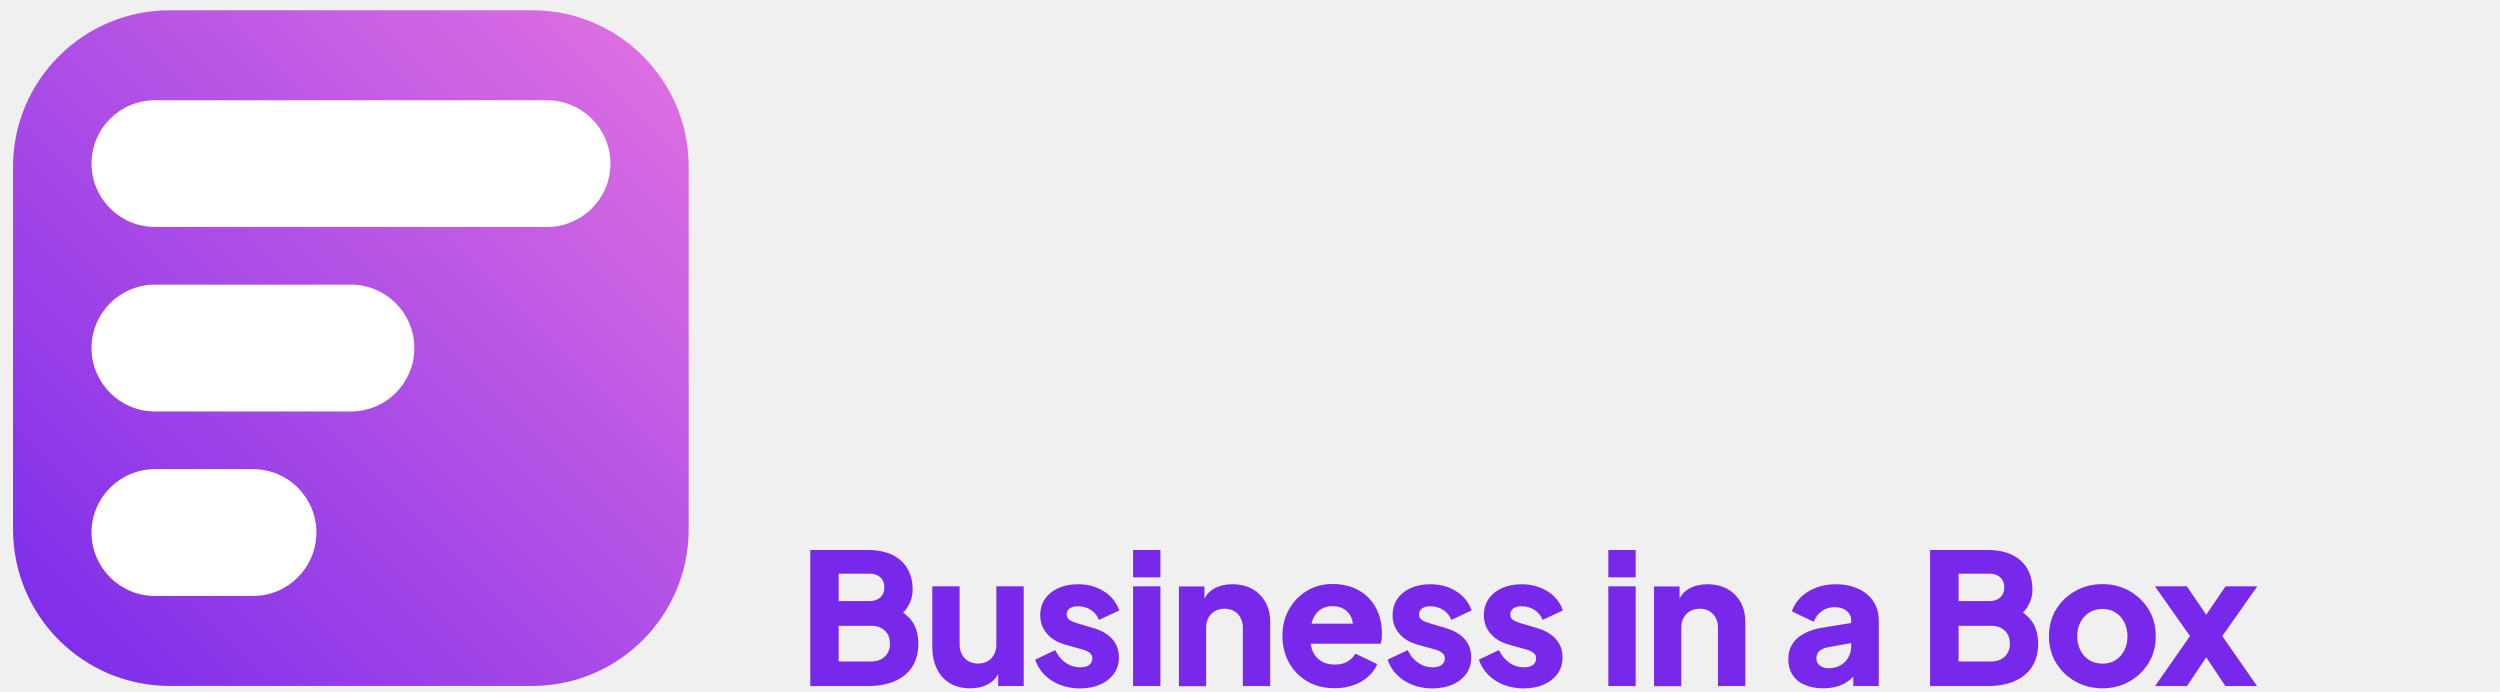
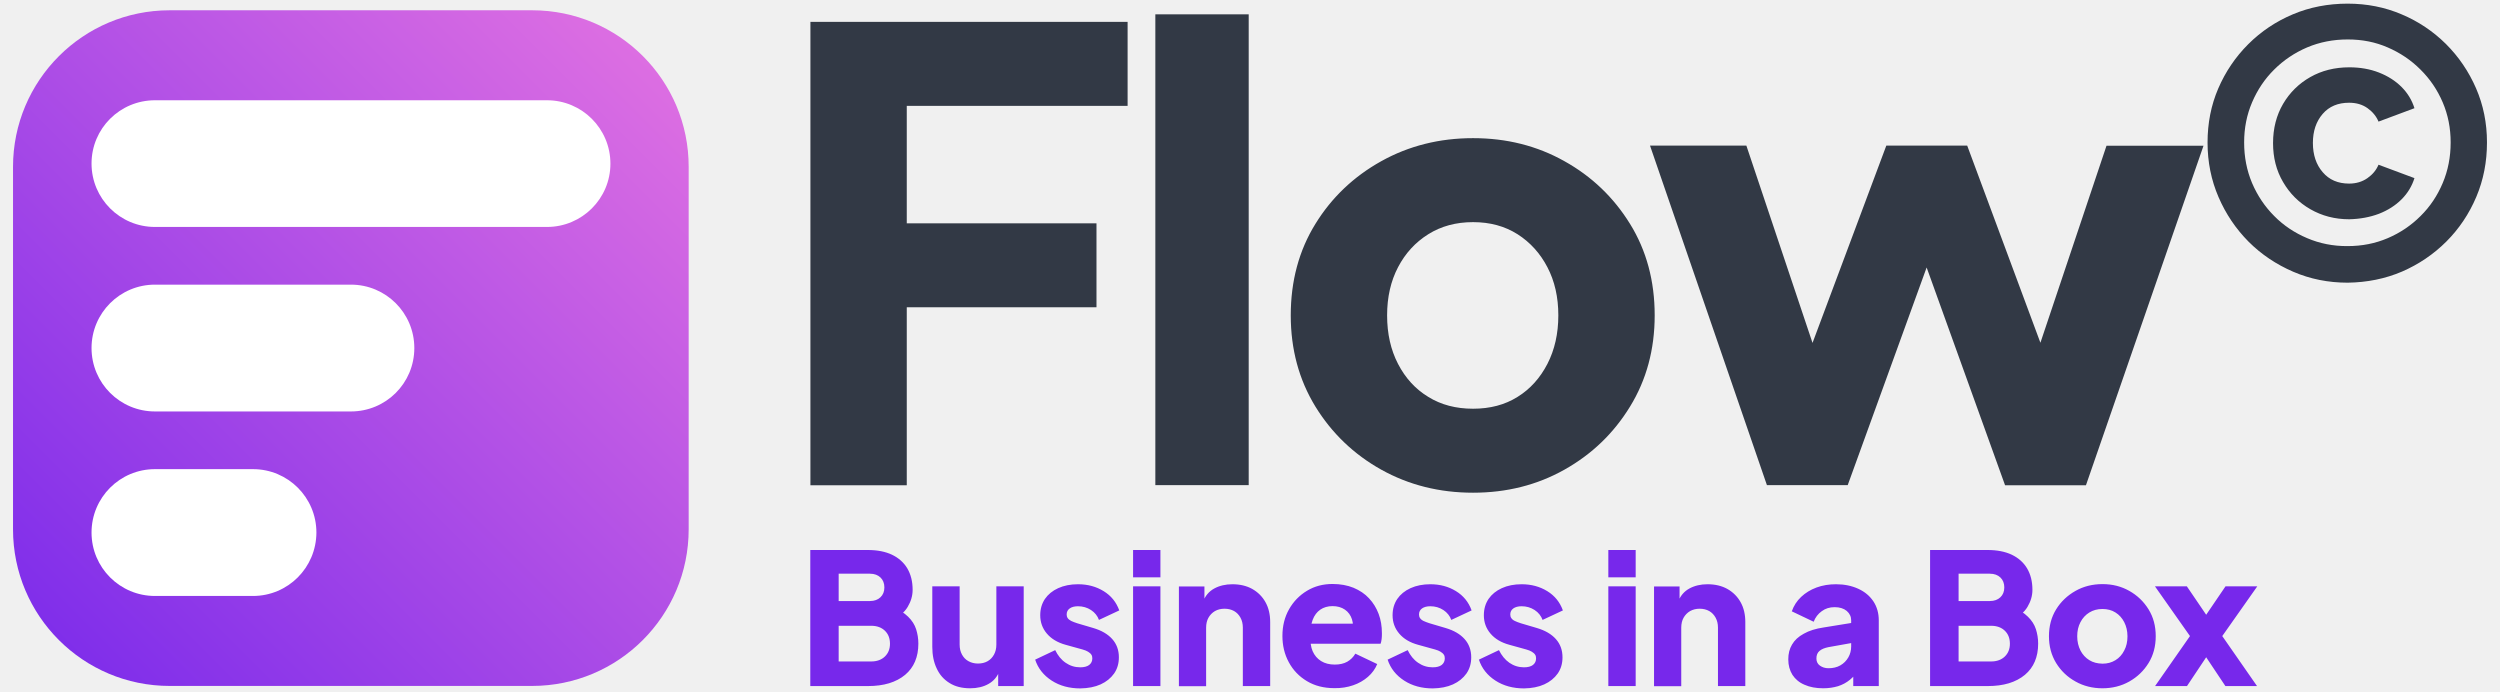
<svg xmlns="http://www.w3.org/2000/svg" xmlns:xlink="http://www.w3.org/1999/xlink" version="1.1" id="Layer_1" x="0px" y="0px" viewBox="0 0 1920 531.3" style="enable-background:new 0 0 1920 531.3;" xml:space="preserve">
  <style type="text/css">
- 	.st0{fill:#F0F0F3;}
+ 	.st0{fill:#323945;}
	.st1{fill:#7728EB;}
	.st2{fill:#FFFFFF;}
	.st3{fill:#E876E1;}
- 	.st4{fill:#F0F0F3;}
+ 	.st4{fill:#1D1D1B;}
</style>
  <g>
    <g>
      <path class="st0" d="M1827,164.2c6.9-2.7,12.7-6.4,17.4-11.1c4.7-4.7,8-10.2,9.9-16.3l-27.6-10.3c-1.7,4.1-4.5,7.5-8.5,10.3    c-4,2.8-8.7,4.2-14.1,4.2c-8.5,0-15.3-2.9-20.3-8.8c-5-5.8-7.5-13.3-7.5-22.4c0-9.1,2.5-16.5,7.5-22.3c5-5.8,11.8-8.6,20.3-8.6    c5.6,0,10.3,1.4,14.2,4.2c3.9,2.8,6.7,6.2,8.4,10.3l27.6-10.3c-1.9-6.1-5.2-11.6-9.9-16.3c-4.7-4.7-10.5-8.4-17.4-11.1    c-6.9-2.7-14.5-4-22.8-4c-11.1,0-21.1,2.5-29.9,7.5c-8.8,5-15.8,11.9-20.9,20.6c-5.1,8.7-7.7,18.8-7.7,30.1    c0,11.1,2.5,21.1,7.7,29.9c5.1,8.8,12.1,15.8,21,20.9c8.9,5.1,18.8,7.7,29.8,7.7C1812.5,168.2,1820.1,166.8,1827,164.2     M1771.9,182.9c-9.7-4.1-18.1-9.7-25.3-17c-7.2-7.2-12.9-15.7-17-25.3c-4.1-9.7-6.1-20.1-6.1-31.2c0-11,2-21.2,6.1-30.8    c4.1-9.6,9.7-18,17-25.2c7.2-7.2,15.7-12.9,25.3-17c9.7-4.1,20.1-6.1,31.2-6.1c11,0,21.2,2,30.6,6.1c9.5,4.1,17.9,9.7,25.2,17    c7.3,7.2,13,15.6,17.1,25.2c4.1,9.6,6.1,19.8,6.1,30.8c0,11.1-2,21.5-6.1,31.2c-4.1,9.7-9.7,18.1-17,25.3    c-7.2,7.2-15.6,12.9-25.2,17c-9.6,4.1-19.8,6.1-30.8,6.1C1791.9,189.1,1781.5,187,1771.9,182.9 M1844.7,208.6    c12.9-5.6,24.3-13.3,34.1-23.1c9.8-9.8,17.5-21.3,23-34.3c5.5-13,8.2-26.9,8.2-41.8c0-14.9-2.8-28.7-8.4-41.6    c-5.6-12.9-13.3-24.2-23.1-34c-9.8-9.7-21.2-17.4-34.1-22.8c-12.9-5.5-26.7-8.2-41.4-8.2c-15,0-29.1,2.7-42.1,8.2    c-13,5.5-24.4,13.1-34.3,23c-9.8,9.8-17.5,21.2-23,34c-5.5,12.8-8.2,26.6-8.2,41.5c0,14.9,2.8,28.8,8.4,41.8    c5.6,13,13.3,24.4,23.1,34.3c9.8,9.8,21.3,17.5,34.3,23.1c13,5.6,26.9,8.4,41.8,8.4C1817.9,216.9,1831.8,214.1,1844.7,208.6     M1419,372.7l73.1-201.6h-24.8l72.6,201.6h62.1l90.3-260.8h-74.5L1554.7,300l25.8-0.5l-69.7-187.7h-62.1l-70.2,187.7l25.8,0.5    l-63.1-188.2h-74l89.8,260.8H1419z M1096.9,304.8c-9.9-6-17.6-14.5-23.2-25.3c-5.6-10.8-8.4-23.2-8.4-37.3c0-14,2.8-26.3,8.4-37    c5.6-10.7,13.3-19.1,23.2-25.3c9.9-6.2,21.3-9.3,34.4-9.3c13.1,0,24.4,3.1,34.2,9.3c9.7,6.2,17.4,14.7,22.9,25.3    c5.6,10.7,8.4,23,8.4,37c0,14-2.8,26.4-8.4,37.3c-5.6,10.8-13.2,19.3-22.9,25.3c-9.7,6.1-21.1,9.1-34.2,9.1    C1118.2,313.9,1106.7,310.9,1096.9,304.8 M1201.5,360.7c21-11.8,37.8-27.9,50.4-48.5c12.6-20.5,18.9-43.9,18.9-70    c0-26.4-6.3-49.8-18.9-70.2c-12.6-20.4-29.4-36.5-50.4-48.2c-21-11.8-44.4-17.7-70.2-17.7c-25.8,0-49.3,5.9-70.5,17.7    c-21.2,11.8-38.1,27.9-50.6,48.2c-12.6,20.4-18.9,43.8-18.9,70.2c0,26.1,6.3,49.4,18.9,70c12.6,20.5,29.5,36.7,50.6,48.5    c21.2,11.8,44.7,17.7,70.5,17.7C1157.1,378.4,1180.5,372.5,1201.5,360.7 M959,11h-71.7v361.6H959V11z M696.4,372.7V236h145.7    v-64.5H696.4V81.3H866V16.8H622.4v355.9H696.4z" />
      <path class="st1" d="M1679.6,526.9l19.8-29.7h-10.1l19.8,29.7h24.3l-26.7-38.4l26.9-38.2h-24.4L1689,480h10.7l-20.2-29.7H1655    l26.9,38.2l-26.8,38.4H1679.6z M1604.6,507c-2.9-1.8-5.2-4.3-6.8-7.4c-1.6-3.2-2.5-6.8-2.5-10.9c0-4.1,0.8-7.7,2.5-10.9    c1.6-3.1,3.9-5.6,6.8-7.4c2.9-1.8,6.3-2.7,10.1-2.7c3.8,0,7.2,0.9,10,2.7c2.9,1.8,5.1,4.3,6.7,7.4c1.6,3.1,2.5,6.8,2.5,10.9    c0,4.1-0.8,7.8-2.5,10.9c-1.6,3.2-3.9,5.7-6.7,7.4c-2.9,1.8-6.2,2.7-10,2.7C1610.8,509.6,1607.5,508.8,1604.6,507 M1635.3,523.4    c6.2-3.5,11.1-8.2,14.8-14.2c3.7-6,5.5-12.9,5.5-20.6c0-7.8-1.8-14.6-5.5-20.6c-3.7-6-8.6-10.7-14.8-14.2    c-6.2-3.5-13-5.2-20.6-5.2c-7.6,0-14.5,1.7-20.7,5.2c-6.2,3.5-11.2,8.2-14.9,14.2c-3.7,6-5.5,12.9-5.5,20.6    c0,7.7,1.8,14.5,5.5,20.6c3.7,6,8.7,10.8,14.9,14.2c6.2,3.5,13.1,5.2,20.7,5.2C1622.2,528.6,1629.1,526.9,1635.3,523.4     M1504.2,440.6h24c3.4,0,6.1,1,8.1,2.9c2,1.9,3,4.5,3,7.6c0,3.2-1,5.7-3,7.6s-4.7,2.9-8.1,2.9h-24V440.6z M1504.2,480.6h25    c4.4,0,7.9,1.3,10.5,3.8c2.6,2.5,3.9,5.8,3.9,10c0,4-1.3,7.3-3.9,9.8c-2.6,2.5-6.1,3.8-10.5,3.8h-25V480.6z M1526.6,526.9    c12.2,0,21.6-2.9,28.5-8.6c6.8-5.7,10.2-13.7,10.2-24c0-3.8-0.6-7.5-1.7-11c-1.1-3.5-3.2-6.8-6.2-9.7c-3-3-7.2-5.6-12.8-7.7v10.7    c5.8-2.8,10-6.3,12.5-10.5c2.5-4.2,3.8-8.5,3.8-13.1c0-6.5-1.4-11.9-4.1-16.5c-2.7-4.5-6.6-8-11.8-10.5    c-5.1-2.4-11.3-3.6-18.5-3.6h-44.2v104.5H1526.6z M1411.6,527c3.4-1.1,6.4-2.7,9.1-4.9c2.7-2.2,5.2-5,7.4-8.3l-4.8,0.8v12.3h19.6    v-50.5c0-5.5-1.4-10.4-4.1-14.5c-2.8-4.2-6.6-7.4-11.6-9.7c-5-2.3-10.7-3.5-17.1-3.5c-5.4,0-10.4,0.8-15,2.5    c-4.6,1.7-8.5,4.1-11.8,7.2c-3.3,3.1-5.7,6.8-7.2,11.1l16.8,8c1.3-3.4,3.4-6.1,6.2-8.1c2.8-2.1,6.1-3.1,9.9-3.1c3.9,0,7,1,9.3,2.9    c2.3,2,3.4,4.4,3.4,7.3v19.9c0,3.1-0.7,5.9-2.2,8.5c-1.5,2.6-3.5,4.6-6.1,6.1c-2.6,1.5-5.7,2.2-9.1,2.2c-2.6,0-4.8-0.7-6.6-2    c-1.8-1.3-2.7-3.1-2.7-5.5c0-2.5,0.8-4.5,2.4-5.8c1.6-1.4,3.9-2.3,6.9-2.9l19.6-3.5v-15.4l-23.4,3.8c-6.1,0.9-11.2,2.5-15.2,4.8    c-4.1,2.2-7.1,5-9,8.3c-2,3.3-2.9,7.1-2.9,11.4c0,4.6,1.1,8.5,3.2,11.9c2.2,3.3,5.2,5.9,9.3,7.6c4,1.8,8.8,2.7,14.3,2.7    C1404.5,528.6,1408.2,528,1411.6,527 M1291.2,526.9v-44.8c0-3,0.6-5.6,1.8-7.7c1.2-2.1,2.8-3.8,5-5.1c2.2-1.2,4.6-1.8,7.3-1.8    c2.8,0,5.3,0.6,7.4,1.8c2.1,1.2,3.7,2.9,4.9,5.1c1.2,2.2,1.8,4.7,1.8,7.7v44.8h21v-49.2c0-5.8-1.2-10.9-3.6-15.2    c-2.4-4.3-5.8-7.7-10.2-10.2c-4.3-2.4-9.4-3.6-15.2-3.6c-5.3,0-10,1.1-14,3.3c-4,2.2-6.9,5.6-8.6,10.2l1.1,3.4v-15.2h-19.6v76.6    H1291.2z M1256.2,422.4h-21v21h21V422.4z M1256.2,450.3h-21v76.6h21V450.3z M1186,525.6c4.4-2,7.8-4.8,10.3-8.3    c2.5-3.6,3.7-7.7,3.7-12.5c0-5.5-1.7-10.2-5.1-14c-3.4-3.8-8.2-6.6-14.6-8.5l-12.2-3.6c-1.9-0.6-3.4-1.2-4.7-1.8s-2.2-1.4-2.7-2.2    c-0.6-0.8-0.8-1.8-0.8-2.8c0-2,0.8-3.5,2.3-4.6c1.5-1.1,3.7-1.7,6.4-1.7c3.7,0,7.1,1,10,2.9c2.9,1.9,5,4.5,6.1,7.6l15.6-7.3    c-2.3-6.4-6.3-11.3-12-14.8c-5.7-3.5-12.2-5.3-19.7-5.3c-5.7,0-10.8,1-15.2,3c-4.4,2-7.8,4.8-10.2,8.3c-2.4,3.6-3.6,7.7-3.6,12.5    c0,5.4,1.7,10.1,5.1,14.1c3.4,4,8.2,6.9,14.5,8.6l13,3.6c1.7,0.5,3.1,1,4.2,1.7c1.1,0.7,2,1.4,2.5,2.2c0.6,0.8,0.8,1.8,0.8,2.9    c0,2.2-0.8,3.8-2.4,5.1c-1.6,1.2-3.9,1.8-6.9,1.8c-4.1,0-7.9-1.2-11.2-3.5s-6-5.6-8-9.7l-15.4,7.3c2.2,6.7,6.5,12.1,12.7,16.1    c6.2,4,13.5,6,22,6C1176.4,528.6,1181.6,527.6,1186,525.6 M1115.9,525.6c4.4-2,7.8-4.8,10.3-8.3c2.5-3.6,3.7-7.7,3.7-12.5    c0-5.5-1.7-10.2-5.1-14c-3.4-3.8-8.2-6.6-14.6-8.5l-12.2-3.6c-1.9-0.6-3.4-1.2-4.7-1.8s-2.2-1.4-2.7-2.2c-0.6-0.8-0.8-1.8-0.8-2.8    c0-2,0.8-3.5,2.3-4.6c1.5-1.1,3.7-1.7,6.4-1.7c3.7,0,7.1,1,10,2.9c2.9,1.9,5,4.5,6.1,7.6l15.6-7.3c-2.3-6.4-6.3-11.3-12-14.8    c-5.7-3.5-12.2-5.3-19.7-5.3c-5.7,0-10.8,1-15.2,3c-4.4,2-7.8,4.8-10.2,8.3c-2.4,3.6-3.6,7.7-3.6,12.5c0,5.4,1.7,10.1,5.1,14.1    c3.4,4,8.2,6.9,14.5,8.6l13,3.6c1.7,0.5,3.1,1,4.2,1.7c1.1,0.7,2,1.4,2.5,2.2c0.6,0.8,0.8,1.8,0.8,2.9c0,2.2-0.8,3.8-2.4,5.1    c-1.6,1.2-3.9,1.8-6.9,1.8c-4.1,0-7.9-1.2-11.2-3.5c-3.4-2.3-6-5.6-8-9.7l-15.4,7.3c2.2,6.7,6.5,12.1,12.7,16.1c6.2,4,13.5,6,22,6    C1106.3,528.6,1111.5,527.6,1115.9,525.6 M1039.2,526.3c4.4-1.5,8.2-3.7,11.4-6.5c3.2-2.8,5.6-6.1,7.1-9.8l-16.8-8    c-1.5,2.6-3.6,4.7-6.2,6.2c-2.7,1.5-5.9,2.2-9.6,2.2c-4.1,0-7.6-0.9-10.5-2.7c-2.9-1.8-5.1-4.4-6.5-7.6c-1.4-3.3-1.9-7.1-1.5-11.4    c-0.3-5,0.2-9.2,1.5-12.6c1.3-3.5,3.3-6.1,5.9-7.9c2.6-1.8,5.8-2.7,9.4-2.7c3.7,0,6.9,0.9,9.5,2.7c2.6,1.8,4.4,4.3,5.4,7.4    c1,3.1,1.1,6.7,0.1,10.7l10-7.3h-45.5v15.4h57.4c0.4-1,0.6-2.3,0.8-3.7s0.2-2.9,0.2-4.4c0-5.3-0.8-10.3-2.5-14.8    c-1.7-4.5-4.1-8.5-7.4-12c-3.2-3.5-7.2-6.1-11.9-8.1c-4.7-1.9-10.1-2.9-16.1-2.9c-7.3,0-13.8,1.7-19.6,5.2    c-5.8,3.5-10.4,8.2-13.8,14.2c-3.4,6-5.1,12.8-5.1,20.5c0,7.4,1.6,14.1,4.9,20.2c3.3,6.1,7.9,10.9,13.9,14.5    c6,3.6,13,5.4,21.2,5.4C1030,528.6,1034.8,527.8,1039.2,526.3 M926.3,526.9v-44.8c0-3,0.6-5.6,1.8-7.7c1.2-2.1,2.8-3.8,5-5.1    c2.1-1.2,4.6-1.8,7.3-1.8c2.8,0,5.3,0.6,7.4,1.8c2.1,1.2,3.7,2.9,4.9,5.1c1.2,2.2,1.8,4.7,1.8,7.7v44.8h21v-49.2    c0-5.8-1.2-10.9-3.6-15.2c-2.4-4.3-5.8-7.7-10.2-10.2c-4.3-2.4-9.4-3.6-15.2-3.6c-5.3,0-10,1.1-14,3.3c-4,2.2-6.9,5.6-8.6,10.2    l1.1,3.4v-15.2h-19.6v76.6H926.3z M891.2,422.4h-21v21h21V422.4z M891.2,450.3h-21v76.6h21V450.3z M845.3,525.6    c4.4-2,7.8-4.8,10.3-8.3c2.5-3.6,3.7-7.7,3.7-12.5c0-5.5-1.7-10.2-5.1-14c-3.4-3.8-8.2-6.6-14.6-8.5l-12.2-3.6    c-1.9-0.6-3.4-1.2-4.7-1.8c-1.3-0.7-2.2-1.4-2.7-2.2c-0.6-0.8-0.8-1.8-0.8-2.8c0-2,0.8-3.5,2.3-4.6c1.5-1.1,3.7-1.7,6.4-1.7    c3.7,0,7.1,1,10,2.9c2.9,1.9,5,4.5,6.1,7.6l15.6-7.3c-2.3-6.4-6.3-11.3-12-14.8c-5.7-3.5-12.2-5.3-19.7-5.3c-5.7,0-10.8,1-15.2,3    c-4.4,2-7.8,4.8-10.2,8.3c-2.4,3.6-3.6,7.7-3.6,12.5c0,5.4,1.7,10.1,5.1,14.1c3.4,4,8.2,6.9,14.4,8.6l13,3.6    c1.7,0.5,3.1,1,4.2,1.7c1.1,0.7,2,1.4,2.5,2.2c0.6,0.8,0.8,1.8,0.8,2.9c0,2.2-0.8,3.8-2.4,5.1c-1.6,1.2-3.9,1.8-6.9,1.8    c-4.1,0-7.9-1.2-11.2-3.5c-3.4-2.3-6-5.6-8-9.7l-15.4,7.3c2.2,6.7,6.5,12.1,12.7,16.1c6.2,4,13.5,6,22,6    C835.7,528.6,840.9,527.6,845.3,525.6 M759.1,525.3c4-2.2,6.9-5.6,8.6-10.2l-1.1-3.4v15.2h19.6v-76.6h-21v44.8    c0,2.9-0.6,5.4-1.8,7.6c-1.2,2.2-2.8,3.9-4.9,5.1c-2.1,1.2-4.6,1.8-7.4,1.8c-2.7,0-5.1-0.6-7.3-1.8c-2.2-1.2-3.8-2.9-5-5.1    c-1.2-2.2-1.8-4.7-1.8-7.6v-44.8h-21v46.4c0,6.4,1.1,11.9,3.4,16.7c2.2,4.8,5.5,8.5,9.9,11.2c4.3,2.7,9.6,4,15.8,4    C750.5,528.6,755.2,527.5,759.1,525.3 M644.1,440.6h24c3.4,0,6.1,1,8.1,2.9c2,1.9,3,4.5,3,7.6c0,3.2-1,5.7-3,7.6s-4.7,2.9-8.1,2.9    h-24V440.6z M644.1,480.6h25c4.4,0,7.9,1.3,10.5,3.8c2.6,2.5,3.9,5.8,3.9,10c0,4-1.3,7.3-3.9,9.8c-2.6,2.5-6.1,3.8-10.5,3.8h-25    V480.6z M666.6,526.9c12.2,0,21.6-2.9,28.5-8.6c6.8-5.7,10.2-13.7,10.2-24c0-3.8-0.6-7.5-1.7-11c-1.1-3.5-3.2-6.8-6.2-9.7    c-3-3-7.3-5.6-12.8-7.7v10.7c5.8-2.8,10-6.3,12.5-10.5c2.5-4.2,3.8-8.5,3.8-13.1c0-6.5-1.4-11.9-4.1-16.5    c-2.7-4.5-6.6-8-11.8-10.5c-5.1-2.4-11.3-3.6-18.5-3.6h-44.2v104.5H666.6z" />
    </g>
    <g>
      <defs>
        <path id="SVGID_00000064316972072226405730000003445924214204539818_" d="M130.3,7.9C63.9,7.9,10,61.7,10,128.2v278.3     c0,66.5,53.9,120.3,120.3,120.3h278.3c66.5,0,120.3-53.9,120.3-120.3V128.2C529,61.7,475.2,7.9,408.7,7.9H130.3z" />
      </defs>
      <linearGradient id="SVGID_00000008144415620476675530000007204319547529671591_" gradientUnits="userSpaceOnUse" x1="2.407" y1="534.489" x2="550.746" y2="-13.85">
        <stop offset="0" style="stop-color:#7728EB" />
        <stop offset="1" style="stop-color:#E876E1" />
      </linearGradient>
      <use xlink:href="#SVGID_00000064316972072226405730000003445924214204539818_" style="overflow:visible;fill:url(#SVGID_00000008144415620476675530000007204319547529671591_);" />
      <clipPath id="SVGID_00000076594266877546825890000012720265851591157132_">
        <use xlink:href="#SVGID_00000064316972072226405730000003445924214204539818_" style="overflow:visible;" />
      </clipPath>
    </g>
    <g>
      <path class="st2" d="M420.1,174.3H119c-26.9,0-48.7-21.8-48.7-48.7S92.1,77,119,77h301.1c26.9,0,48.7,21.8,48.7,48.7    S446.9,174.3,420.1,174.3" />
      <path class="st2" d="M269.5,316H119c-26.9,0-48.7-21.8-48.7-48.7c0-26.9,21.8-48.7,48.7-48.7h150.5c26.9,0,48.7,21.8,48.7,48.7    C318.2,294.3,296.4,316,269.5,316" />
      <path class="st2" d="M194.3,457.7H119c-26.9,0-48.7-21.8-48.7-48.7c0-26.9,21.8-48.7,48.7-48.7h75.3c26.9,0,48.7,21.8,48.7,48.7    C242.9,436,221.1,457.7,194.3,457.7" />
    </g>
  </g>
</svg>
